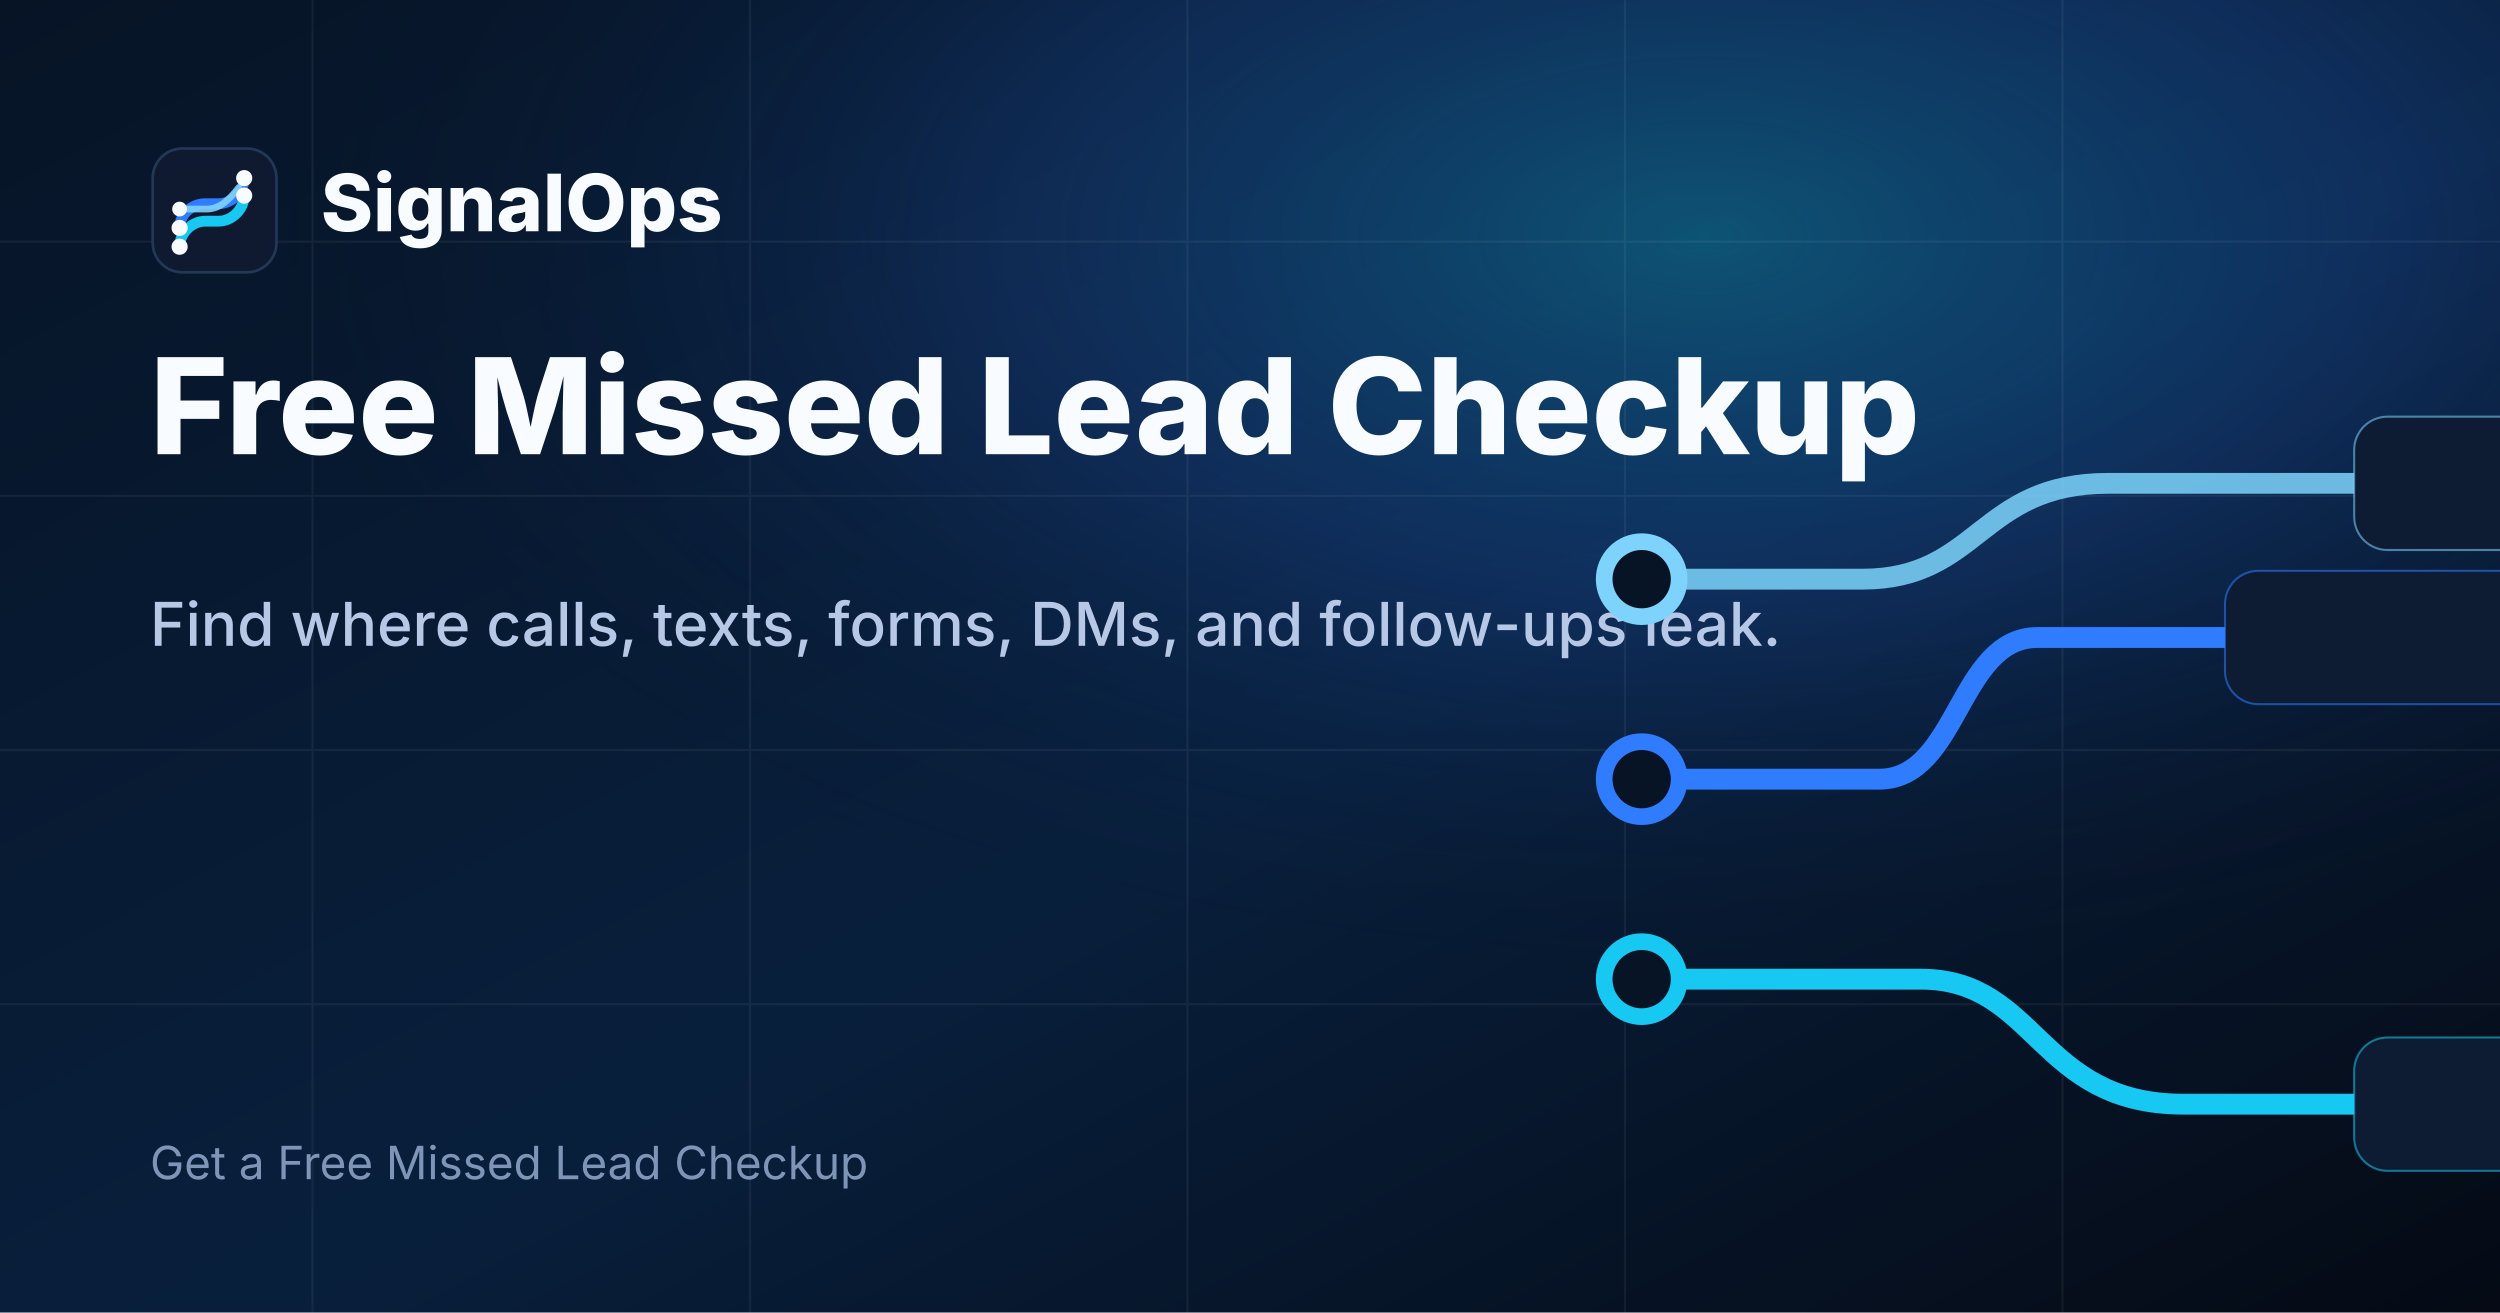
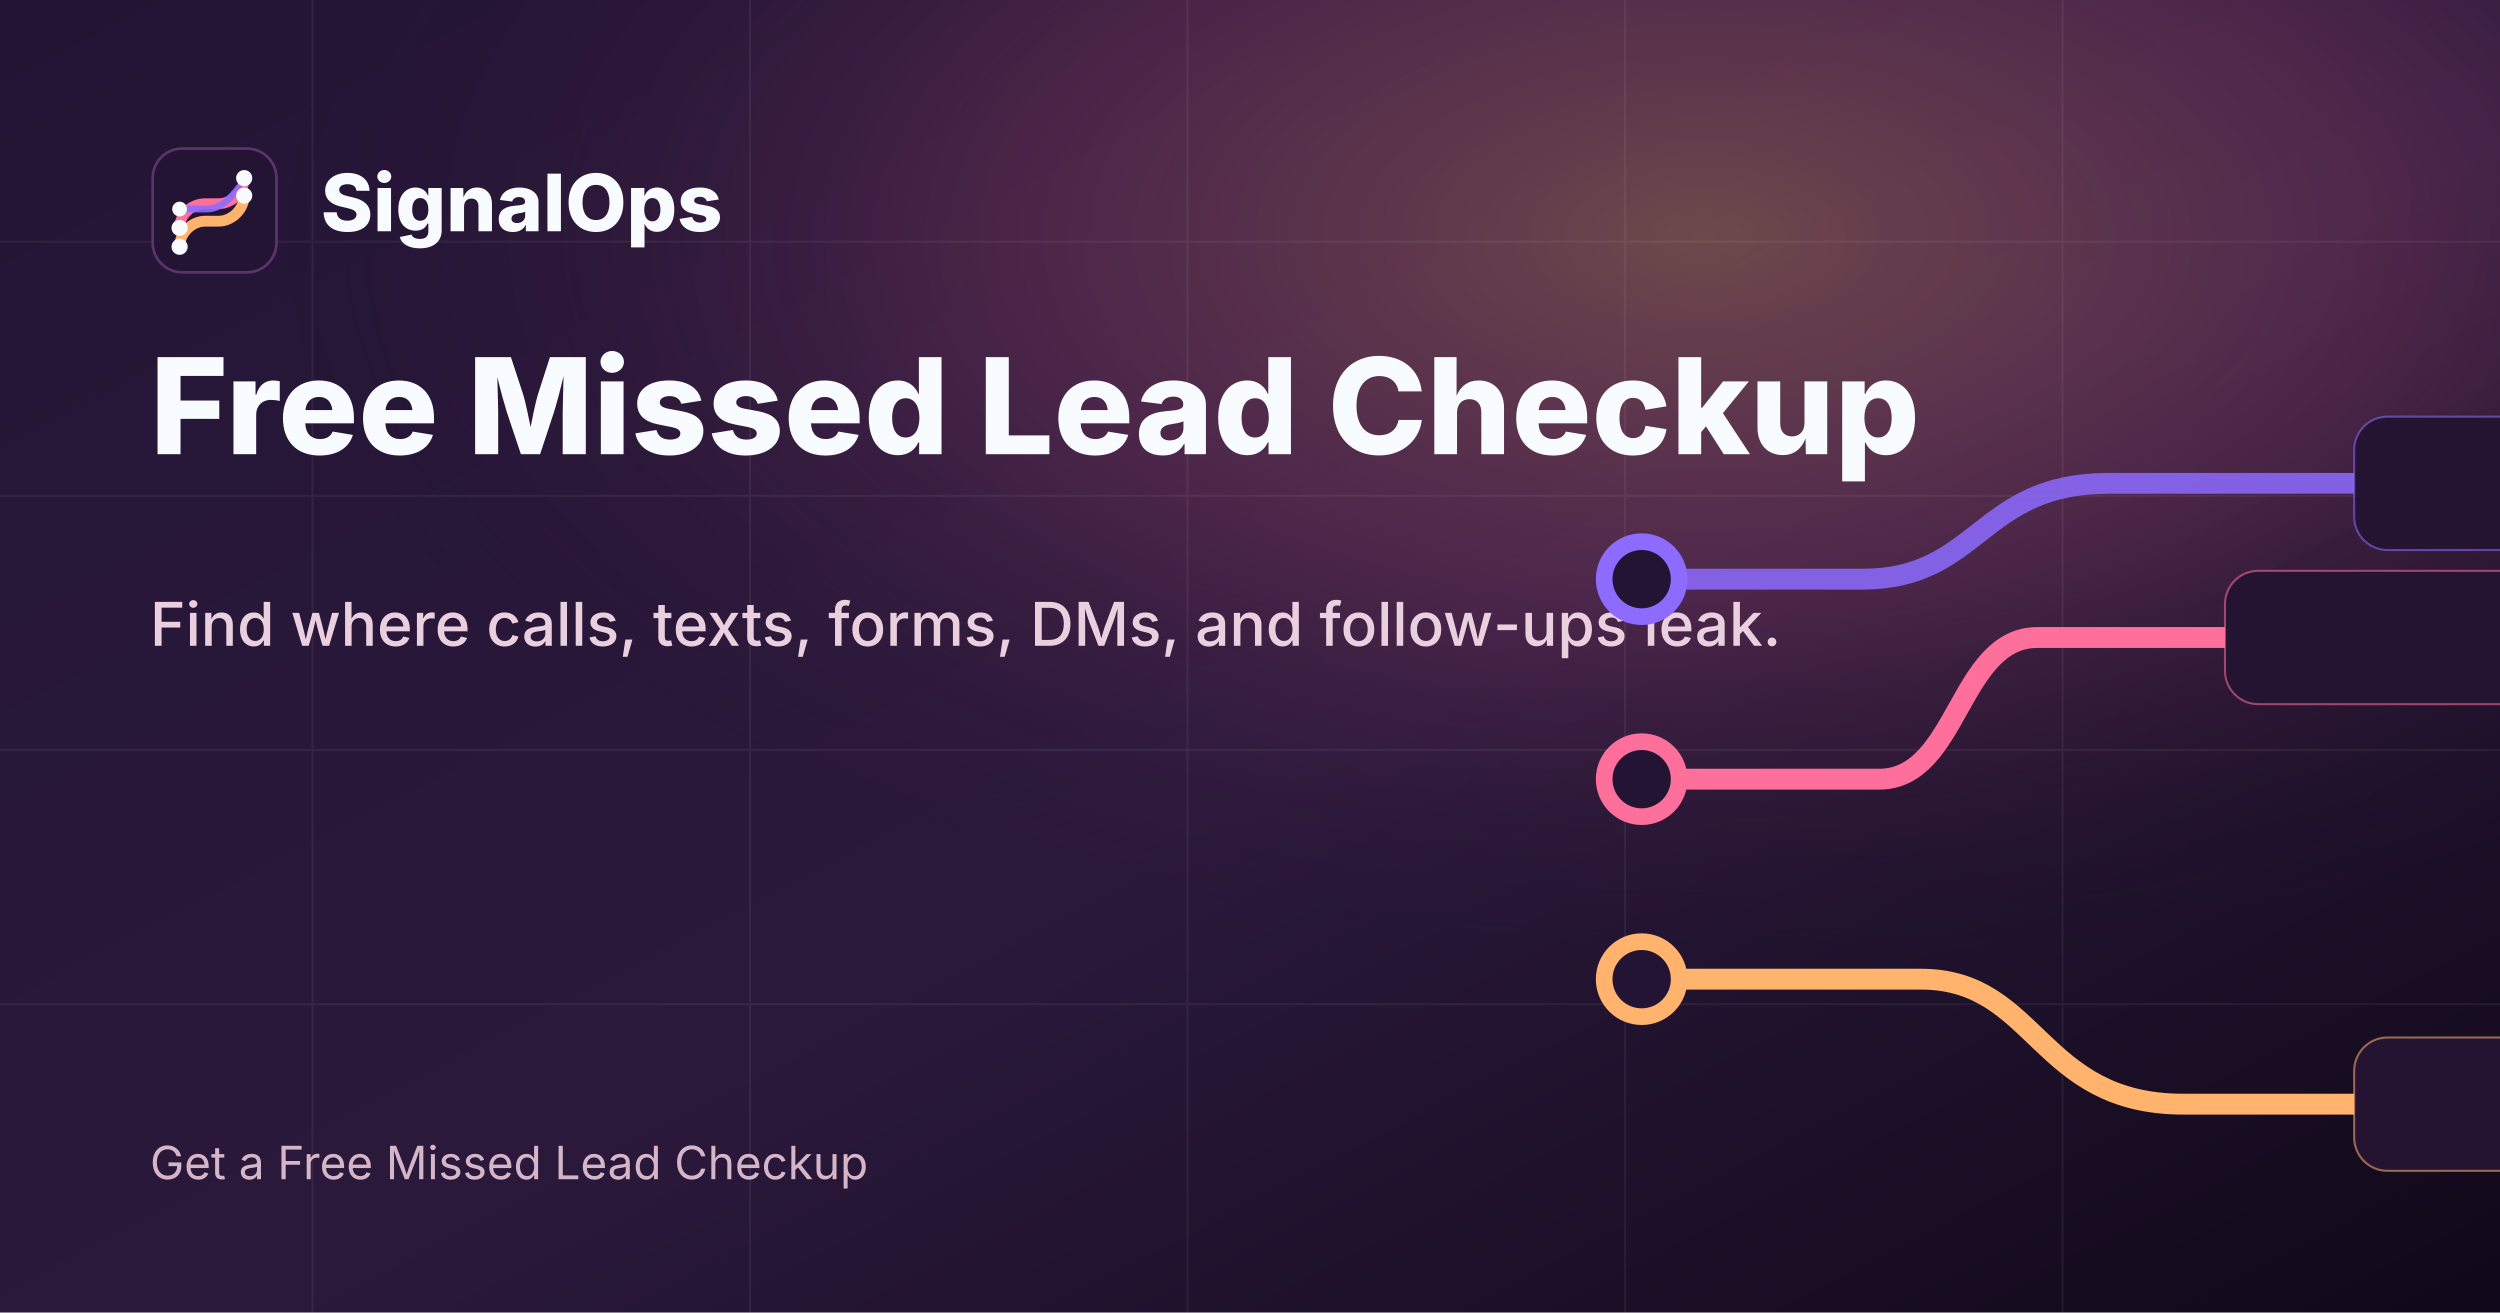
<svg xmlns="http://www.w3.org/2000/svg" width="1200" height="630" viewBox="0 0 1200 630" role="img" aria-labelledby="title desc">
  <defs>
    <linearGradient id="bg" x1="0" y1="0" x2="1" y2="1">
-       <stop offset="0" stop-color="#071426" />
-       <stop offset="0.55" stop-color="#081F3C" />
-       <stop offset="1" stop-color="#050A14" />
+       <stop offset="0" stop-color="#231434" />
+       <stop offset="0.55" stop-color="#2b193c" />
+       <stop offset="1" stop-color="#100818" />
    </linearGradient>
    <radialGradient id="glow" cx="68%" cy="18%" r="58%">
-       <stop offset="0" stop-color="#17C8F2" stop-opacity="0.32" />
-       <stop offset="0.48" stop-color="#2F7CFF" stop-opacity="0.16" />
-       <stop offset="1" stop-color="#060C18" stop-opacity="0" />
+       <stop offset="0" stop-color="#ffb36d" stop-opacity="0.32" />
+       <stop offset="0.48" stop-color="#ff6f9c" stop-opacity="0.16" />
+       <stop offset="1" stop-color="#100818" stop-opacity="0" />
    </radialGradient>
  </defs>
  <rect width="1200" height="630" fill="url(#bg)" />
  <rect width="1200" height="630" fill="url(#glow)" />
  <path d="M0 116H1200M0 238H1200M0 360H1200M0 482H1200M150 0V630M360 0V630M570 0V630M780 0V630M990 0V630" stroke="#ffffff" stroke-opacity="0.055" />
  <g transform="translate(72 70)">
-     <rect x="1.29" y="1.29" width="59.42" height="59.42" rx="14.21" fill="#0F1A30" stroke="#233757" stroke-width="1.29" />
-     <path d="M14.21 39.4C14.21 32.94 20.02 27.77 26.48 27.77H32.94C39.4 27.77 45.21 21.96 45.21 15.5" stroke="#2F7CFF" stroke-width="5.17" stroke-linecap="round" fill="none" />
-     <path d="M14.21 48.44C14.21 41.98 20.02 36.17 26.48 36.17H32.94C39.4 36.17 45.21 30.35 45.21 23.9" stroke="#17C8F2" stroke-width="5.17" stroke-linecap="round" fill="none" />
-     <path d="M14.21 30.35H27.13C33.58 30.35 38.1 25.83 42.63 20.02" stroke="#7DD3FC" stroke-width="3.23" stroke-linecap="round" fill="none" opacity="0.9" />
+     <rect x="1.29" y="1.29" width="59.42" height="59.42" rx="14.21" fill="#231434" stroke="#5b346d" stroke-width="1.29" />
+     <path d="M14.21 39.4C14.21 32.94 20.02 27.77 26.48 27.77H32.94C39.4 27.77 45.21 21.96 45.21 15.5" stroke="#ff6f9c" stroke-width="5.17" stroke-linecap="round" fill="none" />
+     <path d="M14.21 48.44C14.21 41.98 20.02 36.17 26.48 36.17H32.94C39.4 36.17 45.21 30.35 45.21 23.9" stroke="#ffb36d" stroke-width="5.17" stroke-linecap="round" fill="none" />
+     <path d="M14.21 30.35H27.13C33.58 30.35 38.1 25.83 42.63 20.02" stroke="#8d6bff" stroke-width="3.23" stroke-linecap="round" fill="none" opacity="0.9" />
    <circle cx="14.21" cy="30.35" r="3.55" fill="#F8FBFF" />
    <circle cx="14.21" cy="39.4" r="3.88" fill="#F8FBFF" />
    <circle cx="14.21" cy="48.44" r="3.88" fill="#F8FBFF" />
    <circle cx="45.21" cy="15.5" r="3.88" fill="#F8FBFF" />
    <circle cx="45.21" cy="23.9" r="3.88" fill="#F8FBFF" />
    <text x="82" y="41" fill="#F8FBFF" font-family="Inter, Segoe UI, Arial, sans-serif" font-size="38" font-weight="760">SignalOps</text>
  </g>
  <g transform="translate(72 218)">
    <text fill="#F8FBFF" font-family="Inter, Segoe UI, Arial, sans-serif" font-size="64" font-weight="780">
      <tspan x="0" y="0">Free Missed Lead Checkup</tspan>
    </text>
-     <text x="0" y="92" fill="#B7C8E6" font-family="Inter, Segoe UI, Arial, sans-serif" font-size="29" font-weight="520">Find where calls, texts, forms, DMs, and follow-ups leak.</text>
+     <text x="0" y="92" fill="#ead0df" font-family="Inter, Segoe UI, Arial, sans-serif" font-size="29" font-weight="520">Find where calls, texts, forms, DMs, and follow-ups leak.</text>
  </g>
  <g transform="translate(762 178)" fill="none" stroke-linecap="round" stroke-linejoin="round">
-     <path d="M26 196H140C178 196 178 128 216 128H306" stroke="#2F7CFF" stroke-width="10" />
-     <path d="M26 292H160C216 292 216 352 286 352H368" stroke="#17C8F2" stroke-width="10" />
-     <path d="M26 100H132C188 100 188 54 250 54H368" stroke="#7DD3FC" stroke-width="10" opacity="0.85" />
-     <circle cx="26" cy="100" r="18" fill="#071426" stroke="#7DD3FC" stroke-width="8" />
-     <circle cx="26" cy="196" r="18" fill="#071426" stroke="#2F7CFF" stroke-width="8" />
-     <circle cx="26" cy="292" r="18" fill="#071426" stroke="#17C8F2" stroke-width="8" />
-     <rect x="368" y="22" width="190" height="64" rx="16" fill="#0D1B33" stroke="#7DD3FC" stroke-opacity="0.55" />
-     <rect x="306" y="96" width="252" height="64" rx="16" fill="#0D1B33" stroke="#2F7CFF" stroke-opacity="0.55" />
-     <rect x="368" y="320" width="190" height="64" rx="16" fill="#0D1B33" stroke="#17C8F2" stroke-opacity="0.55" />
+     <path d="M26 196H140C178 196 178 128 216 128H306" stroke="#ff6f9c" stroke-width="10" />
+     <path d="M26 292H160C216 292 216 352 286 352H368" stroke="#ffb36d" stroke-width="10" />
+     <path d="M26 100H132C188 100 188 54 250 54H368" stroke="#8d6bff" stroke-width="10" opacity="0.85" />
+     <circle cx="26" cy="100" r="18" fill="#231434" stroke="#8d6bff" stroke-width="8" />
+     <circle cx="26" cy="196" r="18" fill="#231434" stroke="#ff6f9c" stroke-width="8" />
+     <circle cx="26" cy="292" r="18" fill="#231434" stroke="#ffb36d" stroke-width="8" />
+     <rect x="368" y="22" width="190" height="64" rx="16" fill="#241331" stroke="#8d6bff" stroke-opacity="0.55" />
+     <rect x="306" y="96" width="252" height="64" rx="16" fill="#241331" stroke="#ff6f9c" stroke-opacity="0.55" />
+     <rect x="368" y="320" width="190" height="64" rx="16" fill="#241331" stroke="#ffb36d" stroke-opacity="0.55" />
  </g>
-   <text x="72" y="566" fill="#7F95B8" font-family="Inter, Segoe UI, Arial, sans-serif" font-size="22">Get a Free Missed Lead Checkup</text>
+   <text x="72" y="566" fill="#d4b6c8" font-family="Inter, Segoe UI, Arial, sans-serif" font-size="22">Get a Free Missed Lead Checkup</text>
</svg>
